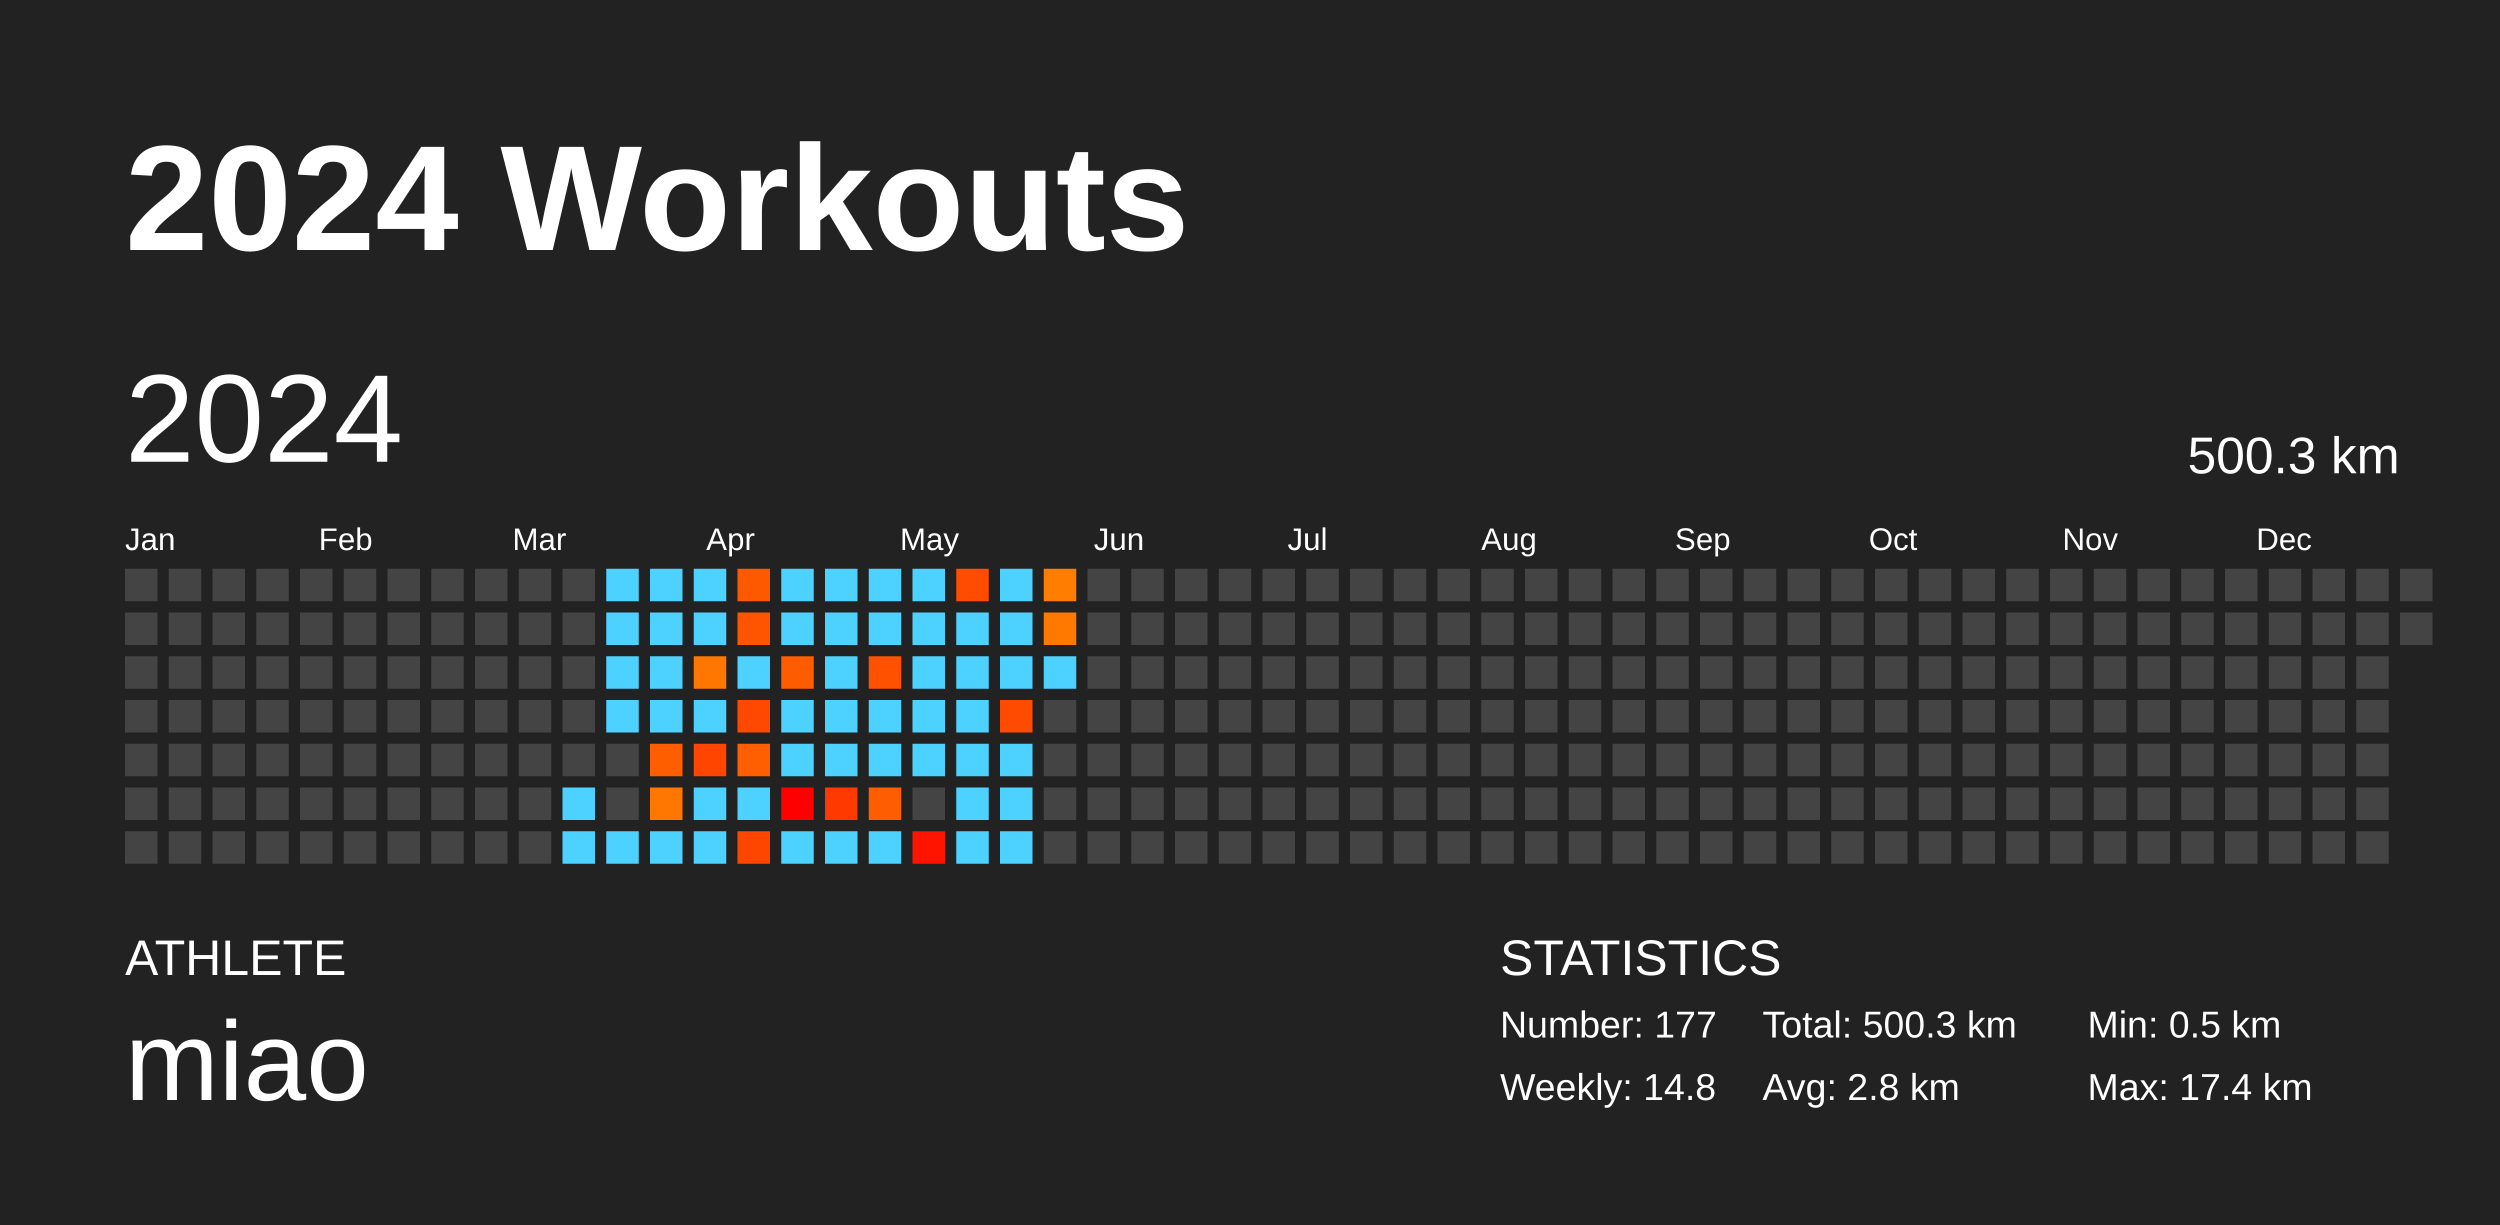
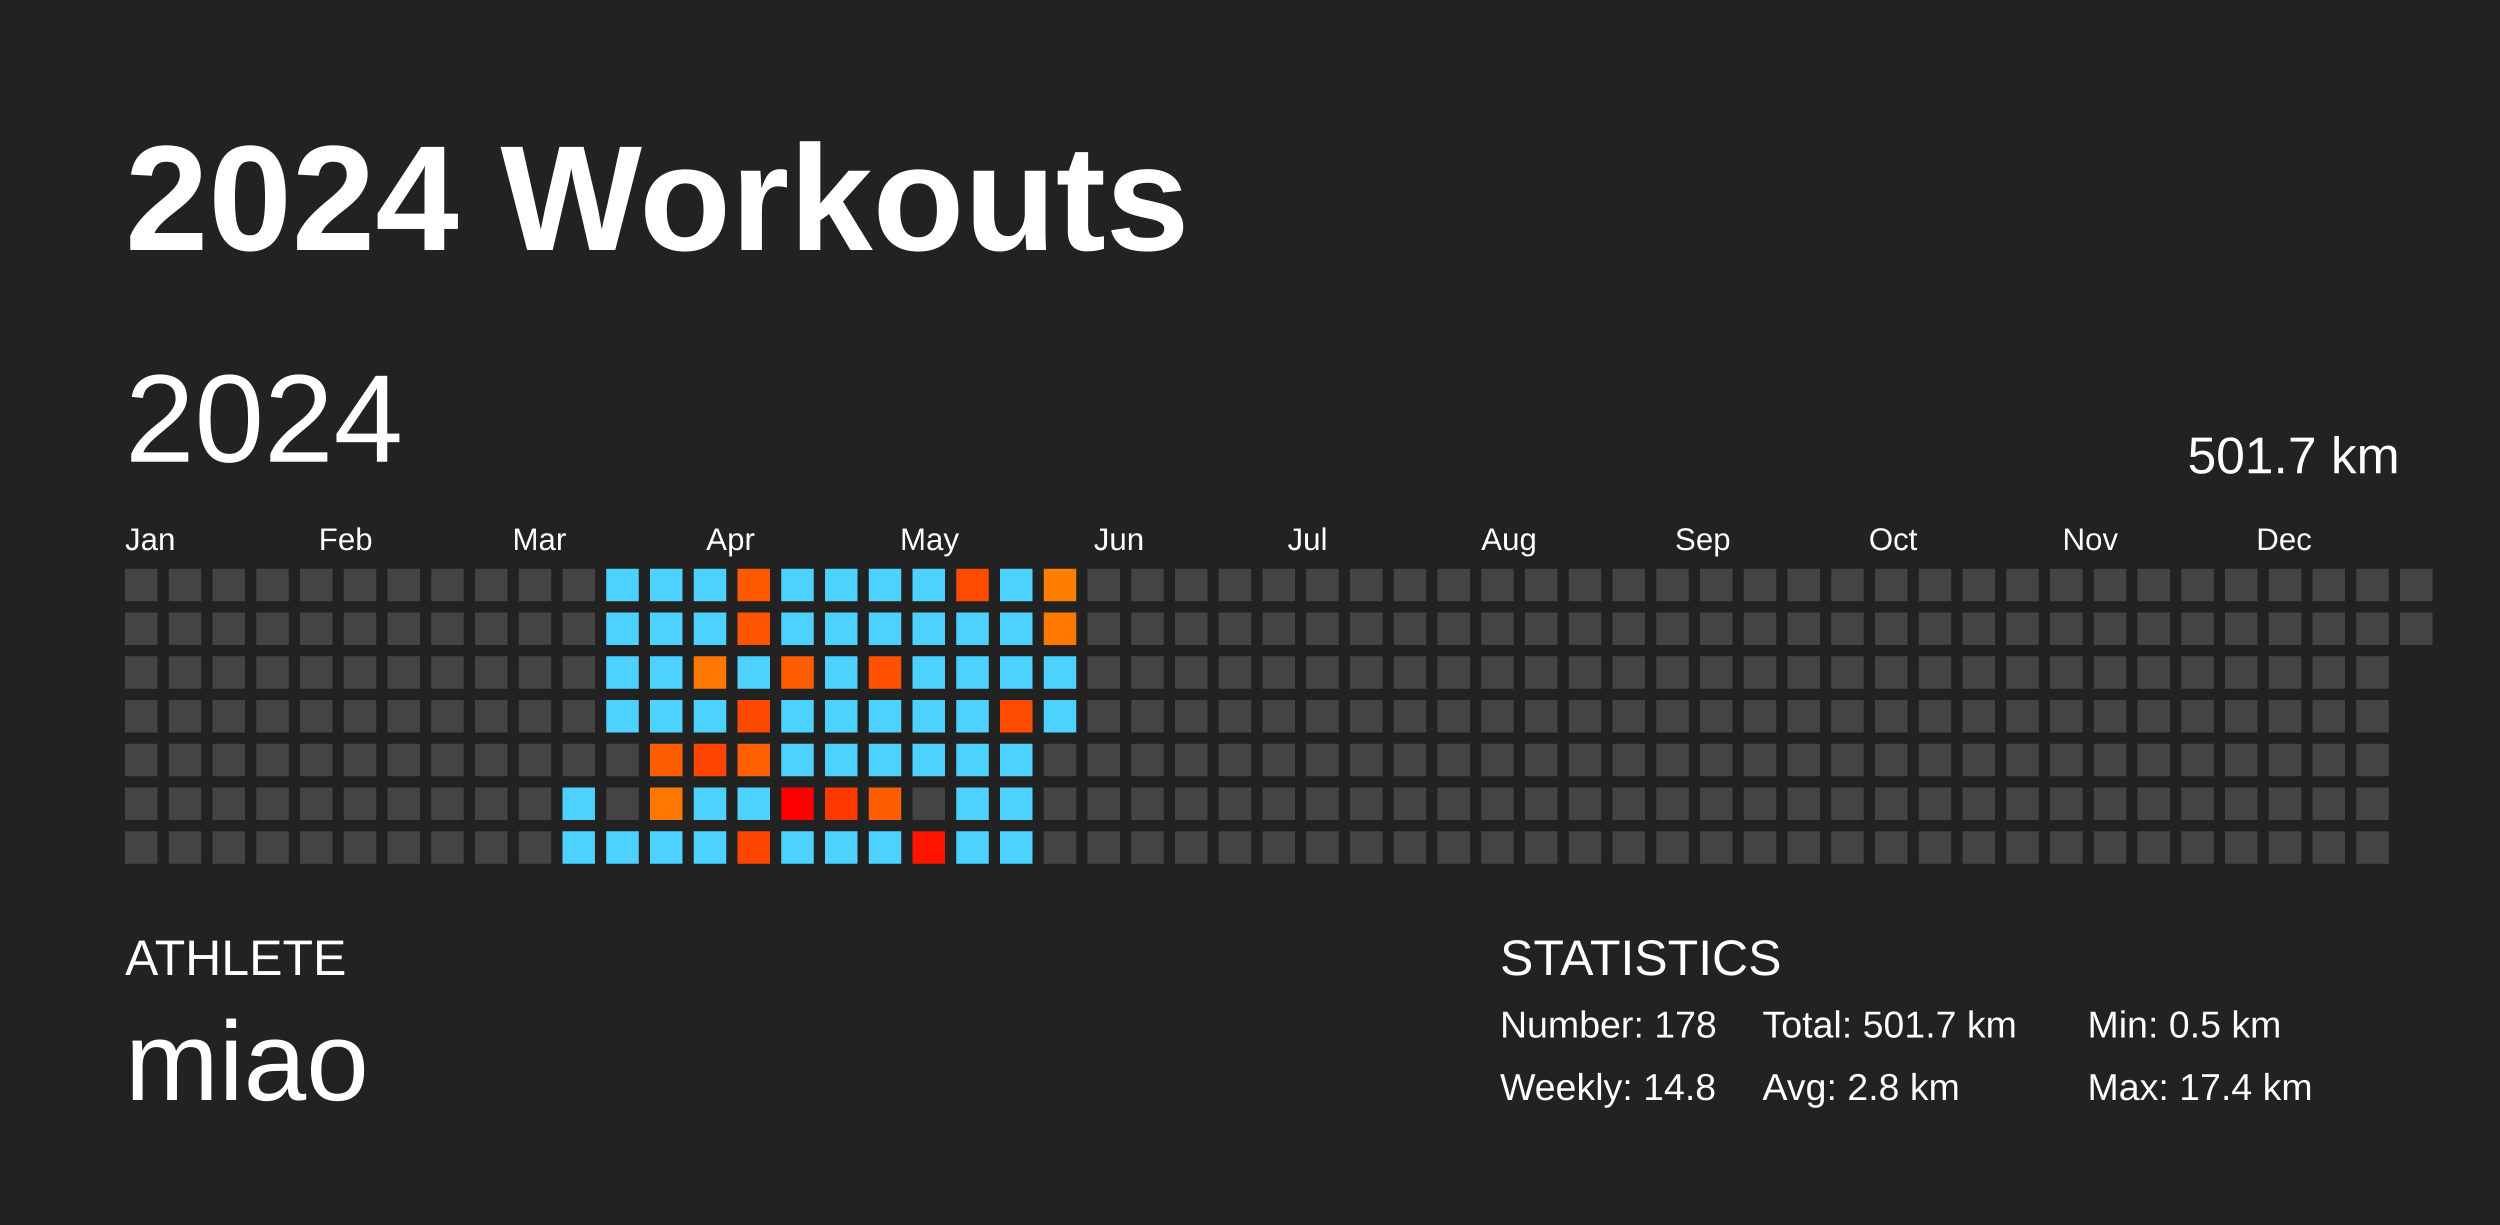
<svg xmlns="http://www.w3.org/2000/svg" baseProfile="full" height="98mm" version="1.1" viewBox="0,0,200,98" width="200mm">
  <defs />
  <rect fill="#222222" height="98" width="200" x="0" y="0" />
  <text fill="#FFFFFF" style="font-size:12px; font-family:Arial; font-weight:bold;" x="10" y="20">2024 Workouts</text>
  <text fill="#FFFFFF" style="font-size:4px; font-family:Arial" x="10" y="78">ATHLETE</text>
  <text fill="#FFFFFF" style="font-size:9px; font-family:Arial" x="10" y="88">miao</text>
  <text fill="#FFFFFF" style="font-size:4px; font-family:Arial" x="120" y="78">STATISTICS</text>
-   <text fill="#FFFFFF" style="font-size:3px; font-family:Arial" x="120" y="83">Number: 177</text>
+   <text fill="#FFFFFF" style="font-size:3px; font-family:Arial" x="120" y="83">Number: 178</text>
  <text fill="#FFFFFF" style="font-size:3px; font-family:Arial" x="120" y="88">Weekly: 14.8</text>
-   <text fill="#FFFFFF" style="font-size:3px; font-family:Arial" x="141" y="83">Total: 500.3 km</text>
+   <text fill="#FFFFFF" style="font-size:3px; font-family:Arial" x="141" y="83">Total: 501.7 km</text>
  <text fill="#FFFFFF" style="font-size:3px; font-family:Arial" x="141" y="88">Avg: 2.8 km</text>
  <text fill="#FFFFFF" style="font-size:3px; font-family:Arial" x="167" y="83">Min: 0.5 km</text>
  <text fill="#FFFFFF" style="font-size:3px; font-family:Arial" x="167" y="88">Max: 17.4 km</text>
  <text dominant-baseline="hanging" fill="#FFFFFF" style="font-size:10.0px; font-family:Arial;" x="10" y="30">2024</text>
-   <text dominant-baseline="hanging" fill="#FFFFFF" style="font-size:4.125px; font-family:Arial;" x="175" y="35">500.3 km</text>
+   <text dominant-baseline="hanging" fill="#FFFFFF" style="font-size:4.125px; font-family:Arial;" x="175" y="35">501.7 km</text>
  <text fill="#FFFFFF" style="font-size:2.5px; font-family:Arial" x="10.0" y="44">Jan</text>
  <text fill="#FFFFFF" style="font-size:2.5px; font-family:Arial" x="25.5" y="44">Feb</text>
  <text fill="#FFFFFF" style="font-size:2.5px; font-family:Arial" x="41.0" y="44">Mar</text>
  <text fill="#FFFFFF" style="font-size:2.5px; font-family:Arial" x="56.5" y="44">Apr</text>
  <text fill="#FFFFFF" style="font-size:2.5px; font-family:Arial" x="72.0" y="44">May</text>
  <text fill="#FFFFFF" style="font-size:2.5px; font-family:Arial" x="87.5" y="44">Jun</text>
  <text fill="#FFFFFF" style="font-size:2.5px; font-family:Arial" x="103.0" y="44">Jul</text>
  <text fill="#FFFFFF" style="font-size:2.5px; font-family:Arial" x="118.5" y="44">Aug</text>
  <text fill="#FFFFFF" style="font-size:2.5px; font-family:Arial" x="134.0" y="44">Sep</text>
  <text fill="#FFFFFF" style="font-size:2.5px; font-family:Arial" x="149.5" y="44">Oct</text>
  <text fill="#FFFFFF" style="font-size:2.5px; font-family:Arial" x="165.0" y="44">Nov</text>
  <text fill="#FFFFFF" style="font-size:2.5px; font-family:Arial" x="180.5" y="44">Dec</text>
  <rect fill="#444444" height="2.6" width="2.6" x="10.0" y="45.5" />
  <rect fill="#444444" height="2.6" width="2.6" x="10.0" y="49.0" />
  <rect fill="#444444" height="2.6" width="2.6" x="10.0" y="52.5" />
  <rect fill="#444444" height="2.6" width="2.6" x="10.0" y="56.0" />
  <rect fill="#444444" height="2.6" width="2.6" x="10.0" y="59.5" />
  <rect fill="#444444" height="2.6" width="2.6" x="10.0" y="63.0" />
  <rect fill="#444444" height="2.6" width="2.6" x="10.0" y="66.5" />
  <rect fill="#444444" height="2.6" width="2.6" x="13.5" y="45.5" />
  <rect fill="#444444" height="2.6" width="2.6" x="13.5" y="49.0" />
  <rect fill="#444444" height="2.6" width="2.6" x="13.5" y="52.5" />
  <rect fill="#444444" height="2.6" width="2.6" x="13.5" y="56.0" />
  <rect fill="#444444" height="2.6" width="2.6" x="13.5" y="59.5" />
  <rect fill="#444444" height="2.6" width="2.6" x="13.5" y="63.0" />
  <rect fill="#444444" height="2.6" width="2.6" x="13.5" y="66.5" />
  <rect fill="#444444" height="2.6" width="2.6" x="17.0" y="45.5" />
  <rect fill="#444444" height="2.6" width="2.6" x="17.0" y="49.0" />
  <rect fill="#444444" height="2.6" width="2.6" x="17.0" y="52.5" />
  <rect fill="#444444" height="2.6" width="2.6" x="17.0" y="56.0" />
  <rect fill="#444444" height="2.6" width="2.6" x="17.0" y="59.5" />
  <rect fill="#444444" height="2.6" width="2.6" x="17.0" y="63.0" />
  <rect fill="#444444" height="2.6" width="2.6" x="17.0" y="66.5" />
  <rect fill="#444444" height="2.6" width="2.6" x="20.5" y="45.5" />
  <rect fill="#444444" height="2.6" width="2.6" x="20.5" y="49.0" />
  <rect fill="#444444" height="2.6" width="2.6" x="20.5" y="52.5" />
  <rect fill="#444444" height="2.6" width="2.6" x="20.5" y="56.0" />
  <rect fill="#444444" height="2.6" width="2.6" x="20.5" y="59.5" />
  <rect fill="#444444" height="2.6" width="2.6" x="20.5" y="63.0" />
  <rect fill="#444444" height="2.6" width="2.6" x="20.5" y="66.5" />
  <rect fill="#444444" height="2.6" width="2.6" x="24.0" y="45.5" />
  <rect fill="#444444" height="2.6" width="2.6" x="24.0" y="49.0" />
  <rect fill="#444444" height="2.6" width="2.6" x="24.0" y="52.5" />
  <rect fill="#444444" height="2.6" width="2.6" x="24.0" y="56.0" />
  <rect fill="#444444" height="2.6" width="2.6" x="24.0" y="59.5" />
  <rect fill="#444444" height="2.6" width="2.6" x="24.0" y="63.0" />
  <rect fill="#444444" height="2.6" width="2.6" x="24.0" y="66.5" />
  <rect fill="#444444" height="2.6" width="2.6" x="27.5" y="45.5" />
  <rect fill="#444444" height="2.6" width="2.6" x="27.5" y="49.0" />
  <rect fill="#444444" height="2.6" width="2.6" x="27.5" y="52.5" />
  <rect fill="#444444" height="2.6" width="2.6" x="27.5" y="56.0" />
  <rect fill="#444444" height="2.6" width="2.6" x="27.5" y="59.5" />
  <rect fill="#444444" height="2.6" width="2.6" x="27.5" y="63.0" />
  <rect fill="#444444" height="2.6" width="2.6" x="27.5" y="66.5" />
  <rect fill="#444444" height="2.6" width="2.6" x="31.0" y="45.5" />
  <rect fill="#444444" height="2.6" width="2.6" x="31.0" y="49.0" />
  <rect fill="#444444" height="2.6" width="2.6" x="31.0" y="52.5" />
  <rect fill="#444444" height="2.6" width="2.6" x="31.0" y="56.0" />
  <rect fill="#444444" height="2.6" width="2.6" x="31.0" y="59.5" />
  <rect fill="#444444" height="2.6" width="2.6" x="31.0" y="63.0" />
  <rect fill="#444444" height="2.6" width="2.6" x="31.0" y="66.5" />
  <rect fill="#444444" height="2.6" width="2.6" x="34.5" y="45.5" />
  <rect fill="#444444" height="2.6" width="2.6" x="34.5" y="49.0" />
  <rect fill="#444444" height="2.6" width="2.6" x="34.5" y="52.5" />
  <rect fill="#444444" height="2.6" width="2.6" x="34.5" y="56.0" />
  <rect fill="#444444" height="2.6" width="2.6" x="34.5" y="59.5" />
  <rect fill="#444444" height="2.6" width="2.6" x="34.5" y="63.0" />
  <rect fill="#444444" height="2.6" width="2.6" x="34.5" y="66.5" />
  <rect fill="#444444" height="2.6" width="2.6" x="38.0" y="45.5" />
  <rect fill="#444444" height="2.6" width="2.6" x="38.0" y="49.0" />
  <rect fill="#444444" height="2.6" width="2.6" x="38.0" y="52.5" />
  <rect fill="#444444" height="2.6" width="2.6" x="38.0" y="56.0" />
  <rect fill="#444444" height="2.6" width="2.6" x="38.0" y="59.5" />
  <rect fill="#444444" height="2.6" width="2.6" x="38.0" y="63.0" />
  <rect fill="#444444" height="2.6" width="2.6" x="38.0" y="66.5" />
  <rect fill="#444444" height="2.6" width="2.6" x="41.5" y="45.5" />
  <rect fill="#444444" height="2.6" width="2.6" x="41.5" y="49.0" />
  <rect fill="#444444" height="2.6" width="2.6" x="41.5" y="52.5" />
  <rect fill="#444444" height="2.6" width="2.6" x="41.5" y="56.0" />
  <rect fill="#444444" height="2.6" width="2.6" x="41.5" y="59.5" />
  <rect fill="#444444" height="2.6" width="2.6" x="41.5" y="63.0" />
  <rect fill="#444444" height="2.6" width="2.6" x="41.5" y="66.5" />
  <rect fill="#444444" height="2.6" width="2.6" x="45.0" y="45.5" />
  <rect fill="#444444" height="2.6" width="2.6" x="45.0" y="49.0" />
  <rect fill="#444444" height="2.6" width="2.6" x="45.0" y="52.5" />
  <rect fill="#444444" height="2.6" width="2.6" x="45.0" y="56.0" />
  <rect fill="#444444" height="2.6" width="2.6" x="45.0" y="59.5" />
  <rect fill="#4dd2ff" height="2.6" width="2.6" x="45.0" y="63.0" />
  <rect fill="#4dd2ff" height="2.6" width="2.6" x="45.0" y="66.5" />
  <rect fill="#4dd2ff" height="2.6" width="2.6" x="48.5" y="45.5" />
  <rect fill="#4dd2ff" height="2.6" width="2.6" x="48.5" y="49.0" />
  <rect fill="#4dd2ff" height="2.6" width="2.6" x="48.5" y="52.5" />
  <rect fill="#4dd2ff" height="2.6" width="2.6" x="48.5" y="56.0" />
  <rect fill="#444444" height="2.6" width="2.6" x="48.5" y="59.5" />
  <rect fill="#444444" height="2.6" width="2.6" x="48.5" y="63.0" />
  <rect fill="#4dd2ff" height="2.6" width="2.6" x="48.5" y="66.5" />
  <rect fill="#4dd2ff" height="2.6" width="2.6" x="52.0" y="45.5" />
  <rect fill="#4dd2ff" height="2.6" width="2.6" x="52.0" y="49.0" />
  <rect fill="#4dd2ff" height="2.6" width="2.6" x="52.0" y="52.5" />
  <rect fill="#4dd2ff" height="2.6" width="2.6" x="52.0" y="56.0" />
  <rect fill="#ff5e00" height="2.6" width="2.6" x="52.0" y="59.5" />
  <rect fill="#ff7700" height="2.6" width="2.6" x="52.0" y="63.0" />
  <rect fill="#4dd2ff" height="2.6" width="2.6" x="52.0" y="66.5" />
  <rect fill="#4dd2ff" height="2.6" width="2.6" x="55.5" y="45.5" />
  <rect fill="#4dd2ff" height="2.6" width="2.6" x="55.5" y="49.0" />
  <rect fill="#ff7700" height="2.6" width="2.6" x="55.5" y="52.5" />
  <rect fill="#4dd2ff" height="2.6" width="2.6" x="55.5" y="56.0" />
  <rect fill="#ff4500" height="2.6" width="2.6" x="55.5" y="59.5" />
  <rect fill="#4dd2ff" height="2.6" width="2.6" x="55.5" y="63.0" />
  <rect fill="#4dd2ff" height="2.6" width="2.6" x="55.5" y="66.5" />
  <rect fill="#ff5900" height="2.6" width="2.6" x="59.0" y="45.5" />
  <rect fill="#ff5500" height="2.6" width="2.6" x="59.0" y="49.0" />
  <rect fill="#4dd2ff" height="2.6" width="2.6" x="59.0" y="52.5" />
  <rect fill="#ff4900" height="2.6" width="2.6" x="59.0" y="56.0" />
  <rect fill="#ff5f00" height="2.6" width="2.6" x="59.0" y="59.5" />
  <rect fill="#4dd2ff" height="2.6" width="2.6" x="59.0" y="63.0" />
  <rect fill="#ff4600" height="2.6" width="2.6" x="59.0" y="66.5" />
  <rect fill="#4dd2ff" height="2.6" width="2.6" x="62.5" y="45.5" />
  <rect fill="#4dd2ff" height="2.6" width="2.6" x="62.5" y="49.0" />
  <rect fill="#ff5c00" height="2.6" width="2.6" x="62.5" y="52.5" />
  <rect fill="#4dd2ff" height="2.6" width="2.6" x="62.5" y="56.0" />
  <rect fill="#4dd2ff" height="2.6" width="2.6" x="62.5" y="59.5" />
  <rect fill="#ff0000" height="2.6" width="2.6" x="62.5" y="63.0" />
  <rect fill="#4dd2ff" height="2.6" width="2.6" x="62.5" y="66.5" />
  <rect fill="#4dd2ff" height="2.6" width="2.6" x="66.0" y="45.5" />
  <rect fill="#4dd2ff" height="2.6" width="2.6" x="66.0" y="49.0" />
  <rect fill="#4dd2ff" height="2.6" width="2.6" x="66.0" y="52.5" />
  <rect fill="#4dd2ff" height="2.6" width="2.6" x="66.0" y="56.0" />
  <rect fill="#4dd2ff" height="2.6" width="2.6" x="66.0" y="59.5" />
  <rect fill="#ff3900" height="2.6" width="2.6" x="66.0" y="63.0" />
  <rect fill="#4dd2ff" height="2.6" width="2.6" x="66.0" y="66.5" />
  <rect fill="#4dd2ff" height="2.6" width="2.6" x="69.5" y="45.5" />
  <rect fill="#4dd2ff" height="2.6" width="2.6" x="69.5" y="49.0" />
  <rect fill="#ff5100" height="2.6" width="2.6" x="69.5" y="52.5" />
  <rect fill="#4dd2ff" height="2.6" width="2.6" x="69.5" y="56.0" />
  <rect fill="#4dd2ff" height="2.6" width="2.6" x="69.5" y="59.5" />
  <rect fill="#ff5e00" height="2.6" width="2.6" x="69.5" y="63.0" />
  <rect fill="#4dd2ff" height="2.6" width="2.6" x="69.5" y="66.5" />
  <rect fill="#4dd2ff" height="2.6" width="2.6" x="73.0" y="45.5" />
  <rect fill="#4dd2ff" height="2.6" width="2.6" x="73.0" y="49.0" />
  <rect fill="#4dd2ff" height="2.6" width="2.6" x="73.0" y="52.5" />
  <rect fill="#4dd2ff" height="2.6" width="2.6" x="73.0" y="56.0" />
  <rect fill="#4dd2ff" height="2.6" width="2.6" x="73.0" y="59.5" />
  <rect fill="#444444" height="2.6" width="2.6" x="73.0" y="63.0" />
  <rect fill="#ff1400" height="2.6" width="2.6" x="73.0" y="66.5" />
  <rect fill="#ff4c00" height="2.6" width="2.6" x="76.5" y="45.5" />
  <rect fill="#4dd2ff" height="2.6" width="2.6" x="76.5" y="49.0" />
  <rect fill="#4dd2ff" height="2.6" width="2.6" x="76.5" y="52.5" />
  <rect fill="#4dd2ff" height="2.6" width="2.6" x="76.5" y="56.0" />
  <rect fill="#4dd2ff" height="2.6" width="2.6" x="76.5" y="59.5" />
  <rect fill="#4dd2ff" height="2.6" width="2.6" x="76.5" y="63.0" />
  <rect fill="#4dd2ff" height="2.6" width="2.6" x="76.5" y="66.5" />
  <rect fill="#4dd2ff" height="2.6" width="2.6" x="80.0" y="45.5" />
  <rect fill="#4dd2ff" height="2.6" width="2.6" x="80.0" y="49.0" />
  <rect fill="#4dd2ff" height="2.6" width="2.6" x="80.0" y="52.5" />
  <rect fill="#ff4b00" height="2.6" width="2.6" x="80.0" y="56.0" />
  <rect fill="#4dd2ff" height="2.6" width="2.6" x="80.0" y="59.5" />
  <rect fill="#4dd2ff" height="2.6" width="2.6" x="80.0" y="63.0" />
  <rect fill="#4dd2ff" height="2.6" width="2.6" x="80.0" y="66.5" />
  <rect fill="#ff7d00" height="2.6" width="2.6" x="83.5" y="45.5" />
  <rect fill="#ff7800" height="2.6" width="2.6" x="83.5" y="49.0" />
  <rect fill="#4dd2ff" height="2.6" width="2.6" x="83.5" y="52.5" />
-   <rect fill="#444444" height="2.6" width="2.6" x="83.5" y="56.0" />
+   <rect fill="#4dd2ff" height="2.6" width="2.6" x="83.5" y="56.0" />
  <rect fill="#444444" height="2.6" width="2.6" x="83.5" y="59.5" />
  <rect fill="#444444" height="2.6" width="2.6" x="83.5" y="63.0" />
  <rect fill="#444444" height="2.6" width="2.6" x="83.5" y="66.5" />
  <rect fill="#444444" height="2.6" width="2.6" x="87.0" y="45.5" />
  <rect fill="#444444" height="2.6" width="2.6" x="87.0" y="49.0" />
  <rect fill="#444444" height="2.6" width="2.6" x="87.0" y="52.5" />
  <rect fill="#444444" height="2.6" width="2.6" x="87.0" y="56.0" />
  <rect fill="#444444" height="2.6" width="2.6" x="87.0" y="59.5" />
  <rect fill="#444444" height="2.6" width="2.6" x="87.0" y="63.0" />
  <rect fill="#444444" height="2.6" width="2.6" x="87.0" y="66.5" />
  <rect fill="#444444" height="2.6" width="2.6" x="90.5" y="45.5" />
  <rect fill="#444444" height="2.6" width="2.6" x="90.5" y="49.0" />
  <rect fill="#444444" height="2.6" width="2.6" x="90.5" y="52.5" />
  <rect fill="#444444" height="2.6" width="2.6" x="90.5" y="56.0" />
  <rect fill="#444444" height="2.6" width="2.6" x="90.5" y="59.5" />
  <rect fill="#444444" height="2.6" width="2.6" x="90.5" y="63.0" />
  <rect fill="#444444" height="2.6" width="2.6" x="90.5" y="66.5" />
  <rect fill="#444444" height="2.6" width="2.6" x="94.0" y="45.5" />
  <rect fill="#444444" height="2.6" width="2.6" x="94.0" y="49.0" />
  <rect fill="#444444" height="2.6" width="2.6" x="94.0" y="52.5" />
  <rect fill="#444444" height="2.6" width="2.6" x="94.0" y="56.0" />
  <rect fill="#444444" height="2.6" width="2.6" x="94.0" y="59.5" />
  <rect fill="#444444" height="2.6" width="2.6" x="94.0" y="63.0" />
  <rect fill="#444444" height="2.6" width="2.6" x="94.0" y="66.5" />
  <rect fill="#444444" height="2.6" width="2.6" x="97.5" y="45.5" />
  <rect fill="#444444" height="2.6" width="2.6" x="97.5" y="49.0" />
  <rect fill="#444444" height="2.6" width="2.6" x="97.5" y="52.5" />
  <rect fill="#444444" height="2.6" width="2.6" x="97.5" y="56.0" />
  <rect fill="#444444" height="2.6" width="2.6" x="97.5" y="59.5" />
  <rect fill="#444444" height="2.6" width="2.6" x="97.5" y="63.0" />
  <rect fill="#444444" height="2.6" width="2.6" x="97.5" y="66.5" />
  <rect fill="#444444" height="2.6" width="2.6" x="101.0" y="45.5" />
  <rect fill="#444444" height="2.6" width="2.6" x="101.0" y="49.0" />
  <rect fill="#444444" height="2.6" width="2.6" x="101.0" y="52.5" />
  <rect fill="#444444" height="2.6" width="2.6" x="101.0" y="56.0" />
  <rect fill="#444444" height="2.6" width="2.6" x="101.0" y="59.5" />
  <rect fill="#444444" height="2.6" width="2.6" x="101.0" y="63.0" />
  <rect fill="#444444" height="2.6" width="2.6" x="101.0" y="66.5" />
  <rect fill="#444444" height="2.6" width="2.6" x="104.5" y="45.5" />
  <rect fill="#444444" height="2.6" width="2.6" x="104.5" y="49.0" />
  <rect fill="#444444" height="2.6" width="2.6" x="104.5" y="52.5" />
  <rect fill="#444444" height="2.6" width="2.6" x="104.5" y="56.0" />
  <rect fill="#444444" height="2.6" width="2.6" x="104.5" y="59.5" />
  <rect fill="#444444" height="2.6" width="2.6" x="104.5" y="63.0" />
  <rect fill="#444444" height="2.6" width="2.6" x="104.5" y="66.5" />
  <rect fill="#444444" height="2.6" width="2.6" x="108.0" y="45.5" />
  <rect fill="#444444" height="2.6" width="2.6" x="108.0" y="49.0" />
  <rect fill="#444444" height="2.6" width="2.6" x="108.0" y="52.5" />
  <rect fill="#444444" height="2.6" width="2.6" x="108.0" y="56.0" />
  <rect fill="#444444" height="2.6" width="2.6" x="108.0" y="59.5" />
  <rect fill="#444444" height="2.6" width="2.6" x="108.0" y="63.0" />
  <rect fill="#444444" height="2.6" width="2.6" x="108.0" y="66.5" />
  <rect fill="#444444" height="2.6" width="2.6" x="111.5" y="45.5" />
  <rect fill="#444444" height="2.6" width="2.6" x="111.5" y="49.0" />
  <rect fill="#444444" height="2.6" width="2.6" x="111.5" y="52.5" />
  <rect fill="#444444" height="2.6" width="2.6" x="111.5" y="56.0" />
  <rect fill="#444444" height="2.6" width="2.6" x="111.5" y="59.5" />
  <rect fill="#444444" height="2.6" width="2.6" x="111.5" y="63.0" />
  <rect fill="#444444" height="2.6" width="2.6" x="111.5" y="66.5" />
  <rect fill="#444444" height="2.6" width="2.6" x="115.0" y="45.5" />
  <rect fill="#444444" height="2.6" width="2.6" x="115.0" y="49.0" />
  <rect fill="#444444" height="2.6" width="2.6" x="115.0" y="52.5" />
  <rect fill="#444444" height="2.6" width="2.6" x="115.0" y="56.0" />
  <rect fill="#444444" height="2.6" width="2.6" x="115.0" y="59.5" />
  <rect fill="#444444" height="2.6" width="2.6" x="115.0" y="63.0" />
  <rect fill="#444444" height="2.6" width="2.6" x="115.0" y="66.5" />
  <rect fill="#444444" height="2.6" width="2.6" x="118.5" y="45.5" />
  <rect fill="#444444" height="2.6" width="2.6" x="118.5" y="49.0" />
  <rect fill="#444444" height="2.6" width="2.6" x="118.5" y="52.5" />
  <rect fill="#444444" height="2.6" width="2.6" x="118.5" y="56.0" />
  <rect fill="#444444" height="2.6" width="2.6" x="118.5" y="59.5" />
  <rect fill="#444444" height="2.6" width="2.6" x="118.5" y="63.0" />
  <rect fill="#444444" height="2.6" width="2.6" x="118.5" y="66.5" />
  <rect fill="#444444" height="2.6" width="2.6" x="122.0" y="45.5" />
  <rect fill="#444444" height="2.6" width="2.6" x="122.0" y="49.0" />
  <rect fill="#444444" height="2.6" width="2.6" x="122.0" y="52.5" />
  <rect fill="#444444" height="2.6" width="2.6" x="122.0" y="56.0" />
  <rect fill="#444444" height="2.6" width="2.6" x="122.0" y="59.5" />
  <rect fill="#444444" height="2.6" width="2.6" x="122.0" y="63.0" />
  <rect fill="#444444" height="2.6" width="2.6" x="122.0" y="66.5" />
  <rect fill="#444444" height="2.6" width="2.6" x="125.5" y="45.5" />
  <rect fill="#444444" height="2.6" width="2.6" x="125.5" y="49.0" />
  <rect fill="#444444" height="2.6" width="2.6" x="125.5" y="52.5" />
  <rect fill="#444444" height="2.6" width="2.6" x="125.5" y="56.0" />
  <rect fill="#444444" height="2.6" width="2.6" x="125.5" y="59.5" />
  <rect fill="#444444" height="2.6" width="2.6" x="125.5" y="63.0" />
  <rect fill="#444444" height="2.6" width="2.6" x="125.5" y="66.5" />
  <rect fill="#444444" height="2.6" width="2.6" x="129.0" y="45.5" />
  <rect fill="#444444" height="2.6" width="2.6" x="129.0" y="49.0" />
  <rect fill="#444444" height="2.6" width="2.6" x="129.0" y="52.5" />
  <rect fill="#444444" height="2.6" width="2.6" x="129.0" y="56.0" />
  <rect fill="#444444" height="2.6" width="2.6" x="129.0" y="59.5" />
  <rect fill="#444444" height="2.6" width="2.6" x="129.0" y="63.0" />
  <rect fill="#444444" height="2.6" width="2.6" x="129.0" y="66.5" />
  <rect fill="#444444" height="2.6" width="2.6" x="132.5" y="45.5" />
  <rect fill="#444444" height="2.6" width="2.6" x="132.5" y="49.0" />
  <rect fill="#444444" height="2.6" width="2.6" x="132.5" y="52.5" />
  <rect fill="#444444" height="2.6" width="2.6" x="132.5" y="56.0" />
  <rect fill="#444444" height="2.6" width="2.6" x="132.5" y="59.5" />
  <rect fill="#444444" height="2.6" width="2.6" x="132.5" y="63.0" />
  <rect fill="#444444" height="2.6" width="2.6" x="132.5" y="66.5" />
  <rect fill="#444444" height="2.6" width="2.6" x="136.0" y="45.5" />
  <rect fill="#444444" height="2.6" width="2.6" x="136.0" y="49.0" />
  <rect fill="#444444" height="2.6" width="2.6" x="136.0" y="52.5" />
  <rect fill="#444444" height="2.6" width="2.6" x="136.0" y="56.0" />
  <rect fill="#444444" height="2.6" width="2.6" x="136.0" y="59.5" />
  <rect fill="#444444" height="2.6" width="2.6" x="136.0" y="63.0" />
  <rect fill="#444444" height="2.6" width="2.6" x="136.0" y="66.5" />
  <rect fill="#444444" height="2.6" width="2.6" x="139.5" y="45.5" />
  <rect fill="#444444" height="2.6" width="2.6" x="139.5" y="49.0" />
  <rect fill="#444444" height="2.6" width="2.6" x="139.5" y="52.5" />
  <rect fill="#444444" height="2.6" width="2.6" x="139.5" y="56.0" />
  <rect fill="#444444" height="2.6" width="2.6" x="139.5" y="59.5" />
  <rect fill="#444444" height="2.6" width="2.6" x="139.5" y="63.0" />
  <rect fill="#444444" height="2.6" width="2.6" x="139.5" y="66.5" />
  <rect fill="#444444" height="2.6" width="2.6" x="143.0" y="45.5" />
  <rect fill="#444444" height="2.6" width="2.6" x="143.0" y="49.0" />
  <rect fill="#444444" height="2.6" width="2.6" x="143.0" y="52.5" />
  <rect fill="#444444" height="2.6" width="2.6" x="143.0" y="56.0" />
  <rect fill="#444444" height="2.6" width="2.6" x="143.0" y="59.5" />
  <rect fill="#444444" height="2.6" width="2.6" x="143.0" y="63.0" />
  <rect fill="#444444" height="2.6" width="2.6" x="143.0" y="66.5" />
  <rect fill="#444444" height="2.6" width="2.6" x="146.5" y="45.5" />
  <rect fill="#444444" height="2.6" width="2.6" x="146.5" y="49.0" />
  <rect fill="#444444" height="2.6" width="2.6" x="146.5" y="52.5" />
  <rect fill="#444444" height="2.6" width="2.6" x="146.5" y="56.0" />
  <rect fill="#444444" height="2.6" width="2.6" x="146.5" y="59.5" />
  <rect fill="#444444" height="2.6" width="2.6" x="146.5" y="63.0" />
  <rect fill="#444444" height="2.6" width="2.6" x="146.5" y="66.5" />
  <rect fill="#444444" height="2.6" width="2.6" x="150.0" y="45.5" />
  <rect fill="#444444" height="2.6" width="2.6" x="150.0" y="49.0" />
  <rect fill="#444444" height="2.6" width="2.6" x="150.0" y="52.5" />
  <rect fill="#444444" height="2.6" width="2.6" x="150.0" y="56.0" />
  <rect fill="#444444" height="2.6" width="2.6" x="150.0" y="59.5" />
  <rect fill="#444444" height="2.6" width="2.6" x="150.0" y="63.0" />
  <rect fill="#444444" height="2.6" width="2.6" x="150.0" y="66.5" />
  <rect fill="#444444" height="2.6" width="2.6" x="153.5" y="45.5" />
  <rect fill="#444444" height="2.6" width="2.6" x="153.5" y="49.0" />
  <rect fill="#444444" height="2.6" width="2.6" x="153.5" y="52.5" />
  <rect fill="#444444" height="2.6" width="2.6" x="153.5" y="56.0" />
  <rect fill="#444444" height="2.6" width="2.6" x="153.5" y="59.5" />
  <rect fill="#444444" height="2.6" width="2.6" x="153.5" y="63.0" />
  <rect fill="#444444" height="2.6" width="2.6" x="153.5" y="66.5" />
  <rect fill="#444444" height="2.6" width="2.6" x="157.0" y="45.5" />
  <rect fill="#444444" height="2.6" width="2.6" x="157.0" y="49.0" />
  <rect fill="#444444" height="2.6" width="2.6" x="157.0" y="52.5" />
  <rect fill="#444444" height="2.6" width="2.6" x="157.0" y="56.0" />
  <rect fill="#444444" height="2.6" width="2.6" x="157.0" y="59.5" />
  <rect fill="#444444" height="2.6" width="2.6" x="157.0" y="63.0" />
  <rect fill="#444444" height="2.6" width="2.6" x="157.0" y="66.5" />
  <rect fill="#444444" height="2.6" width="2.6" x="160.5" y="45.5" />
  <rect fill="#444444" height="2.6" width="2.6" x="160.5" y="49.0" />
  <rect fill="#444444" height="2.6" width="2.6" x="160.5" y="52.5" />
  <rect fill="#444444" height="2.6" width="2.6" x="160.5" y="56.0" />
  <rect fill="#444444" height="2.6" width="2.6" x="160.5" y="59.5" />
  <rect fill="#444444" height="2.6" width="2.6" x="160.5" y="63.0" />
  <rect fill="#444444" height="2.6" width="2.6" x="160.5" y="66.5" />
  <rect fill="#444444" height="2.6" width="2.6" x="164.0" y="45.5" />
  <rect fill="#444444" height="2.6" width="2.6" x="164.0" y="49.0" />
  <rect fill="#444444" height="2.6" width="2.6" x="164.0" y="52.5" />
  <rect fill="#444444" height="2.6" width="2.6" x="164.0" y="56.0" />
  <rect fill="#444444" height="2.6" width="2.6" x="164.0" y="59.5" />
  <rect fill="#444444" height="2.6" width="2.6" x="164.0" y="63.0" />
  <rect fill="#444444" height="2.6" width="2.6" x="164.0" y="66.5" />
  <rect fill="#444444" height="2.6" width="2.6" x="167.5" y="45.5" />
  <rect fill="#444444" height="2.6" width="2.6" x="167.5" y="49.0" />
  <rect fill="#444444" height="2.6" width="2.6" x="167.5" y="52.5" />
  <rect fill="#444444" height="2.6" width="2.6" x="167.5" y="56.0" />
  <rect fill="#444444" height="2.6" width="2.6" x="167.5" y="59.5" />
  <rect fill="#444444" height="2.6" width="2.6" x="167.5" y="63.0" />
  <rect fill="#444444" height="2.6" width="2.6" x="167.5" y="66.5" />
  <rect fill="#444444" height="2.6" width="2.6" x="171.0" y="45.5" />
  <rect fill="#444444" height="2.6" width="2.6" x="171.0" y="49.0" />
  <rect fill="#444444" height="2.6" width="2.6" x="171.0" y="52.5" />
  <rect fill="#444444" height="2.6" width="2.6" x="171.0" y="56.0" />
  <rect fill="#444444" height="2.6" width="2.6" x="171.0" y="59.5" />
  <rect fill="#444444" height="2.6" width="2.6" x="171.0" y="63.0" />
  <rect fill="#444444" height="2.6" width="2.6" x="171.0" y="66.5" />
  <rect fill="#444444" height="2.6" width="2.6" x="174.5" y="45.5" />
  <rect fill="#444444" height="2.6" width="2.6" x="174.5" y="49.0" />
  <rect fill="#444444" height="2.6" width="2.6" x="174.5" y="52.5" />
  <rect fill="#444444" height="2.6" width="2.6" x="174.5" y="56.0" />
  <rect fill="#444444" height="2.6" width="2.6" x="174.5" y="59.5" />
  <rect fill="#444444" height="2.6" width="2.6" x="174.5" y="63.0" />
  <rect fill="#444444" height="2.6" width="2.6" x="174.5" y="66.5" />
  <rect fill="#444444" height="2.6" width="2.6" x="178.0" y="45.5" />
  <rect fill="#444444" height="2.6" width="2.6" x="178.0" y="49.0" />
  <rect fill="#444444" height="2.6" width="2.6" x="178.0" y="52.5" />
  <rect fill="#444444" height="2.6" width="2.6" x="178.0" y="56.0" />
  <rect fill="#444444" height="2.6" width="2.6" x="178.0" y="59.5" />
  <rect fill="#444444" height="2.6" width="2.6" x="178.0" y="63.0" />
  <rect fill="#444444" height="2.6" width="2.6" x="178.0" y="66.5" />
  <rect fill="#444444" height="2.6" width="2.6" x="181.5" y="45.5" />
  <rect fill="#444444" height="2.6" width="2.6" x="181.5" y="49.0" />
  <rect fill="#444444" height="2.6" width="2.6" x="181.5" y="52.5" />
  <rect fill="#444444" height="2.6" width="2.6" x="181.5" y="56.0" />
  <rect fill="#444444" height="2.6" width="2.6" x="181.5" y="59.5" />
  <rect fill="#444444" height="2.6" width="2.6" x="181.5" y="63.0" />
  <rect fill="#444444" height="2.6" width="2.6" x="181.5" y="66.5" />
  <rect fill="#444444" height="2.6" width="2.6" x="185.0" y="45.5" />
  <rect fill="#444444" height="2.6" width="2.6" x="185.0" y="49.0" />
  <rect fill="#444444" height="2.6" width="2.6" x="185.0" y="52.5" />
  <rect fill="#444444" height="2.6" width="2.6" x="185.0" y="56.0" />
  <rect fill="#444444" height="2.6" width="2.6" x="185.0" y="59.5" />
  <rect fill="#444444" height="2.6" width="2.6" x="185.0" y="63.0" />
  <rect fill="#444444" height="2.6" width="2.6" x="185.0" y="66.5" />
  <rect fill="#444444" height="2.6" width="2.6" x="188.5" y="45.5" />
  <rect fill="#444444" height="2.6" width="2.6" x="188.5" y="49.0" />
  <rect fill="#444444" height="2.6" width="2.6" x="188.5" y="52.5" />
  <rect fill="#444444" height="2.6" width="2.6" x="188.5" y="56.0" />
  <rect fill="#444444" height="2.6" width="2.6" x="188.5" y="59.5" />
  <rect fill="#444444" height="2.6" width="2.6" x="188.5" y="63.0" />
  <rect fill="#444444" height="2.6" width="2.6" x="188.5" y="66.5" />
  <rect fill="#444444" height="2.6" width="2.6" x="192.0" y="45.5" />
  <rect fill="#444444" height="2.6" width="2.6" x="192.0" y="49.0" />
</svg>
